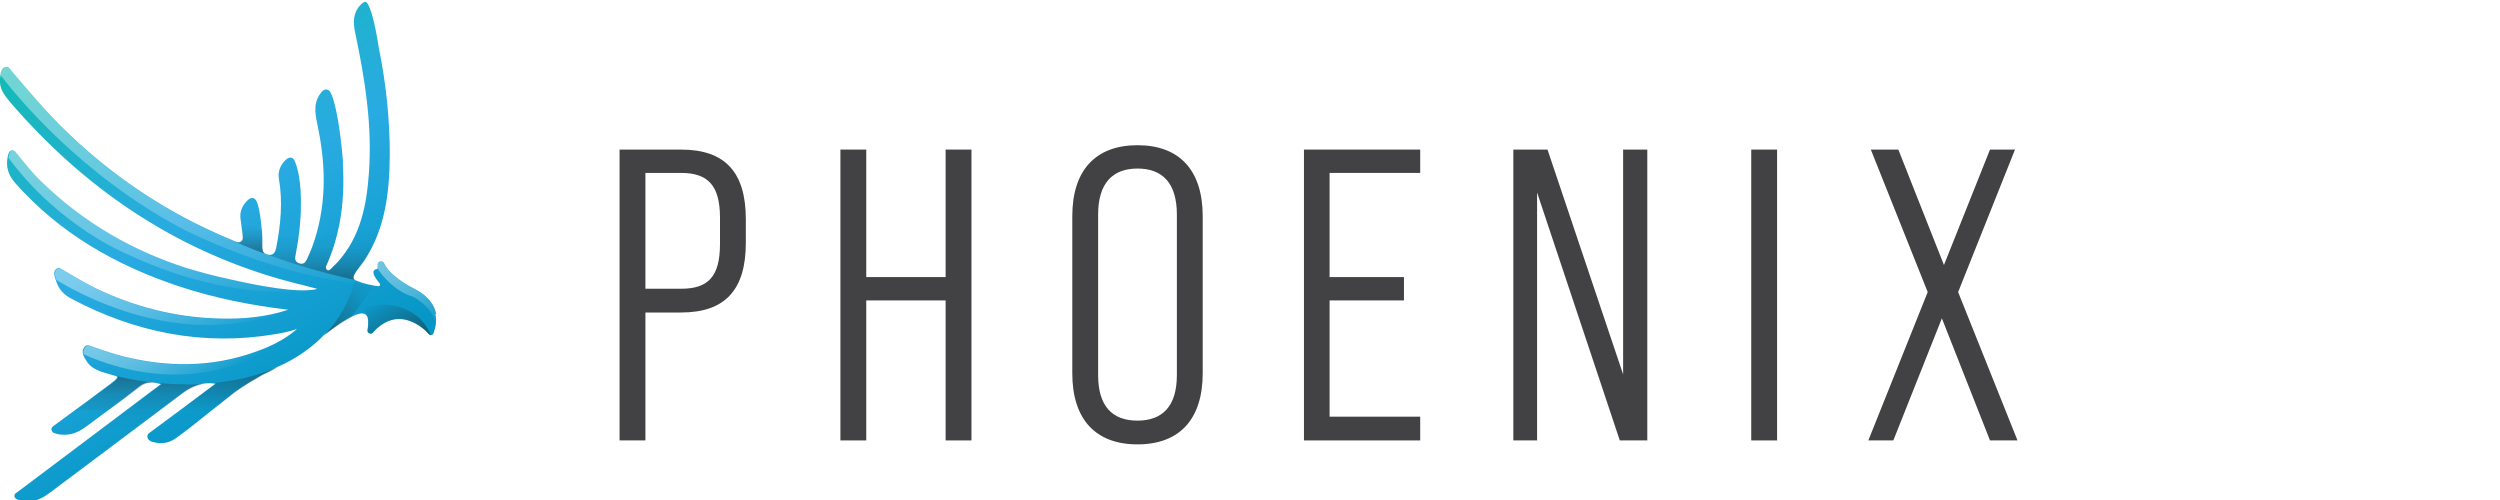
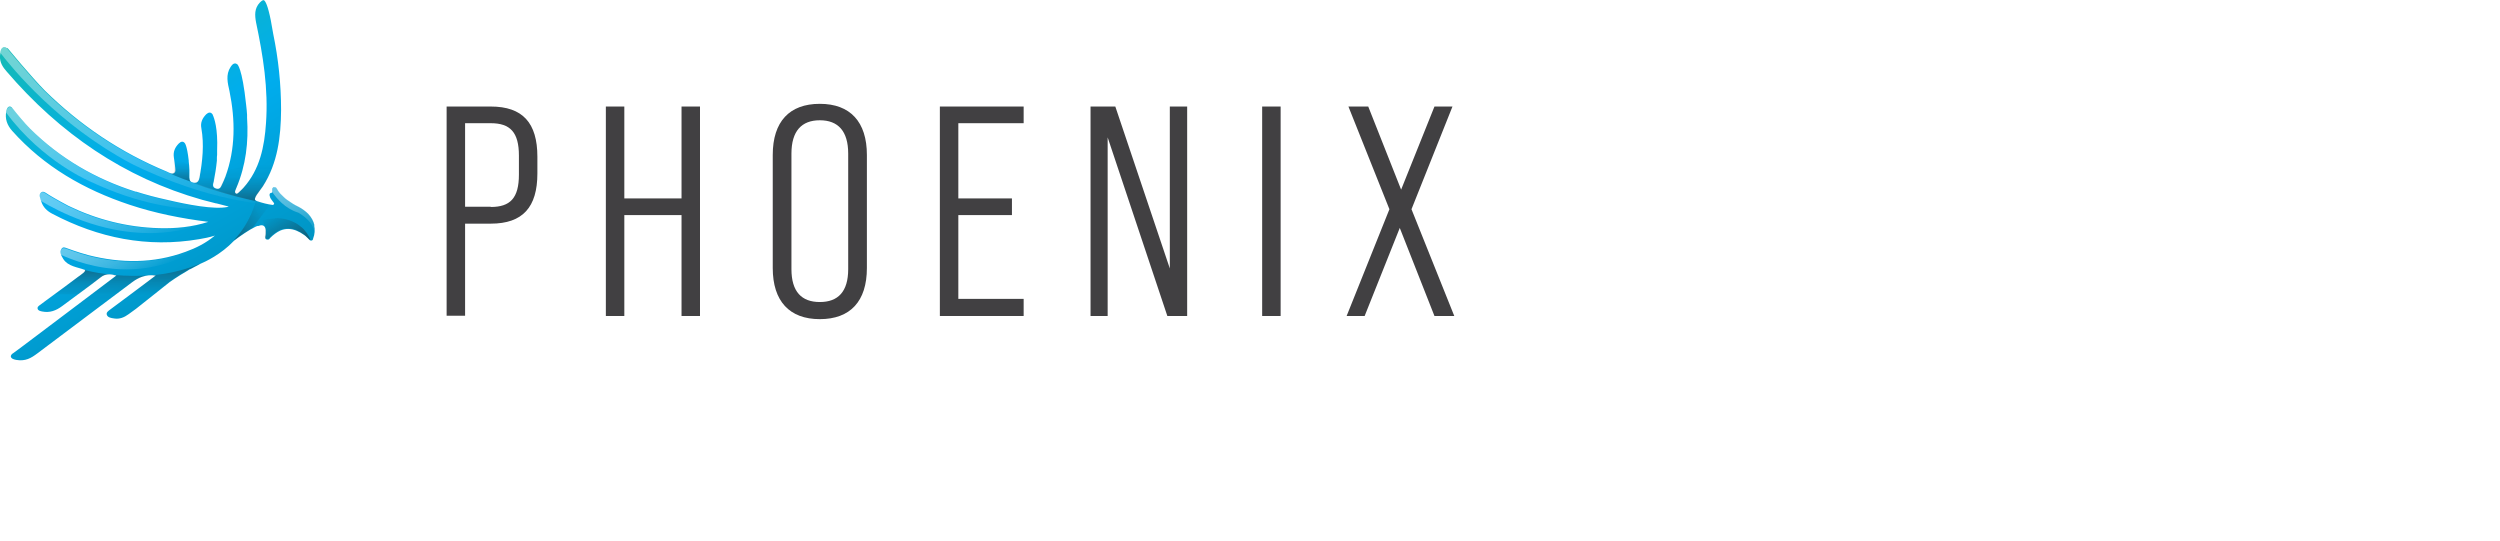
- <svg xmlns="http://www.w3.org/2000/svg" xmlns:xlink="http://www.w3.org/1999/xlink" id="Layer_2" data-name="Layer 2" viewBox="0 0 120 24">
+ <svg xmlns="http://www.w3.org/2000/svg" xmlns:xlink="http://www.w3.org/1999/xlink" id="Layer_2" data-name="Layer 2" viewBox="0.0 0.0 111.0 24.0" width="111.0" height="24.0">
  <defs>
    <style>
      .cls-1 {
        fill: none;
      }

      .cls-2 {
-         fill: #fedbb6;
+         fill: #414042;
      }

      .cls-3 {
-         fill: #424143;
+         fill: url(#linear-gradient);
      }

      .cls-4 {
-         fill: url(#linear-gradient);
+         fill: #e5b4a6;
      }

      .cls-5 {
-         fill: #e5b4a6;
+         fill: url(#linear-gradient-8);
+       }
+ 
+       .cls-5, .cls-6, .cls-7, .cls-8, .cls-9, .cls-10, .cls-11, .cls-12, .cls-13, .cls-14, .cls-15 {
+         isolation: isolate;
+       }
+ 
+       .cls-5, .cls-6, .cls-7, .cls-8, .cls-9, .cls-10, .cls-11, .cls-12, .cls-15 {
+         opacity: .4;
      }

      .cls-6 {
-         fill: url(#linear-gradient-8);
-       }
- 
-       .cls-6, .cls-7, .cls-8, .cls-9, .cls-10, .cls-11, .cls-12, .cls-13, .cls-14, .cls-15, .cls-16 {
-         isolation: isolate;
-       }
- 
-       .cls-6, .cls-7, .cls-8, .cls-9, .cls-10, .cls-11, .cls-12, .cls-13, .cls-16 {
-         opacity: .4;
+         fill: url(#linear-gradient-5);
      }

      .cls-7 {
-         fill: url(#linear-gradient-5);
+         fill: url(#linear-gradient-7);
      }

      .cls-8 {
-         fill: url(#linear-gradient-7);
+         fill: url(#linear-gradient-6);
      }

      .cls-9 {
-         fill: url(#linear-gradient-6);
+         fill: url(#linear-gradient-4);
      }

      .cls-10 {
-         fill: url(#linear-gradient-4);
+         fill: url(#linear-gradient-9);
      }

      .cls-11 {
-         fill: url(#linear-gradient-9);
+         fill: url(#linear-gradient-3);
      }

      .cls-12 {
-         fill: url(#linear-gradient-3);
+         fill: url(#linear-gradient-2);
+       }
+ 
+       .cls-16 {
+         fill: #fedbb5;
      }

      .cls-13 {
-         fill: url(#linear-gradient-2);
+         fill: url(#linear-gradient-12);
+       }
+ 
+       .cls-13, .cls-14 {
+         opacity: .5;
      }

      .cls-14 {
-         fill: url(#linear-gradient-12);
-       }
- 
-       .cls-14, .cls-15 {
-         opacity: .5;
+         fill: url(#linear-gradient-10);
      }

      .cls-15 {
-         fill: url(#linear-gradient-10);
-       }
- 
-       .cls-16 {
        fill: url(#linear-gradient-11);
      }
    </style>
-     <linearGradient id="linear-gradient" x1="3.14" y1="24.61" x2="13.84" y2="6.08" gradientTransform="translate(0 26.16) scale(1 -1)" gradientUnits="userSpaceOnUse">
-       <stop offset="0" stop-color="#14bab5" />
-       <stop offset=".5" stop-color="#29abe2" />
-       <stop offset="1" stop-color="#0395c4" />
+     <linearGradient id="linear-gradient" x1="2.09" y1="-419.72" x2="9.23" y2="-432.07" gradientTransform="translate(0 -418.74) scale(1 -1)" gradientUnits="userSpaceOnUse">
+       <stop offset="0" stop-color="#14bab6" />
+       <stop offset=".5" stop-color="#00adee" />
+       <stop offset="1" stop-color="#0095c4" />
    </linearGradient>
-     <linearGradient id="linear-gradient-2" x1="13.55" y1="9.78" x2="4.52" y2="25.41" gradientTransform="translate(0 26.16) scale(1 -1)" gradientUnits="userSpaceOnUse">
-       <stop offset="0" stop-color="#fff" stop-opacity="0" />
-       <stop offset=".11" stop-color="#fff" stop-opacity=".17" />
-       <stop offset=".3" stop-color="#fff" stop-opacity=".42" />
-       <stop offset=".47" stop-color="#fff" stop-opacity=".63" />
-       <stop offset=".64" stop-color="#fff" stop-opacity=".79" />
-       <stop offset=".78" stop-color="#fff" stop-opacity=".9" />
-       <stop offset=".91" stop-color="#fff" stop-opacity=".97" />
-       <stop offset="1" stop-color="#fff" />
+     <linearGradient id="linear-gradient-2" x1="9.03" y1="-429.61" x2="3.02" y2="-419.18" gradientTransform="translate(0 -418.74) scale(1 -1)" gradientUnits="userSpaceOnUse">
+       <stop offset="0" stop-color="#fdfdfe" stop-opacity="0" />
+       <stop offset=".11" stop-color="#fdfdfe" stop-opacity=".17" />
+       <stop offset=".3" stop-color="#fdfdfe" stop-opacity=".42" />
+       <stop offset=".47" stop-color="#fdfdfe" stop-opacity=".63" />
+       <stop offset=".64" stop-color="#fdfdfe" stop-opacity=".79" />
+       <stop offset=".78" stop-color="#fdfdfe" stop-opacity=".9" />
+       <stop offset=".91" stop-color="#fdfdfe" stop-opacity=".97" />
+       <stop offset="1" stop-color="#fdfdfe" />
    </linearGradient>
-     <linearGradient id="linear-gradient-3" x1="10.89" y1="9.87" x2="4.38" y2="21.14" xlink:href="#linear-gradient-2" />
-     <linearGradient id="linear-gradient-4" x1="9.99" y1="9.05" x2="6.36" y2="15.34" xlink:href="#linear-gradient-2" />
-     <linearGradient id="linear-gradient-5" x1="10.14" y1="7.78" x2="7.88" y2="11.7" xlink:href="#linear-gradient-2" />
-     <linearGradient id="linear-gradient-6" x1="6.33" y1="8.14" x2="6.33" y2="4.01" gradientTransform="translate(0 26.16) scale(1 -1)" gradientUnits="userSpaceOnUse">
+     <linearGradient id="linear-gradient-3" x1="7.26" y1="-429.54" x2="2.92" y2="-422.03" xlink:href="#linear-gradient-2" />
+     <linearGradient id="linear-gradient-4" x1="6.66" y1="-430.09" x2="4.24" y2="-425.9" xlink:href="#linear-gradient-2" />
+     <linearGradient id="linear-gradient-5" x1="6.76" y1="-430.94" x2="5.25" y2="-428.33" xlink:href="#linear-gradient-2" />
+     <linearGradient id="linear-gradient-6" x1="4.22" y1="-430.7" x2="4.22" y2="-433.45" gradientTransform="translate(0 -418.74) scale(1 -1)" gradientUnits="userSpaceOnUse">
      <stop offset="0" stop-color="#231f20" />
      <stop offset=".03" stop-color="#231f20" stop-opacity=".9" />
      <stop offset=".22" stop-color="#231f20" stop-opacity=".4" />
      <stop offset=".42" stop-color="#231f20" stop-opacity=".1" />
      <stop offset=".65" stop-color="#231f20" stop-opacity="0" />
    </linearGradient>
-     <linearGradient id="linear-gradient-7" x1="10.96" y1="8.53" x2="10.96" y2="6.42" gradientTransform="translate(0 26.16) scale(1 -1)" gradientUnits="userSpaceOnUse">
+     <linearGradient id="linear-gradient-7" x1="7.31" y1="-430.44" x2="7.31" y2="-431.84" gradientTransform="translate(0 -418.74) scale(1 -1)" gradientUnits="userSpaceOnUse">
      <stop offset="0" stop-color="#231f20" />
      <stop offset="1" stop-color="#231f20" stop-opacity="0" />
    </linearGradient>
-     <linearGradient id="linear-gradient-8" x1="11.98" y1="13.98" x2="11.98" y2="15.7" gradientTransform="translate(0 26.16) scale(1 -1)" gradientUnits="userSpaceOnUse">
+     <linearGradient id="linear-gradient-8" x1="7.98" y1="-426.81" x2="7.98" y2="-425.66" gradientTransform="translate(0 -418.74) scale(1 -1)" gradientUnits="userSpaceOnUse">
      <stop offset="0" stop-color="#231f20" />
      <stop offset=".03" stop-color="#231f20" stop-opacity=".95" />
      <stop offset=".51" stop-color="#231f20" stop-opacity=".26" />
      <stop offset=".81" stop-color="#231f20" stop-opacity="0" />
    </linearGradient>
-     <linearGradient id="linear-gradient-9" x1="15.73" y1="12.71" x2="15.73" y2="16.87" gradientTransform="translate(0 26.16) scale(1 -1)" gradientUnits="userSpaceOnUse">
+     <linearGradient id="linear-gradient-9" x1="10.49" y1="-427.65" x2="10.49" y2="-424.88" gradientTransform="translate(0 -418.74) scale(1 -1)" gradientUnits="userSpaceOnUse">
      <stop offset="0" stop-color="#231f20" />
      <stop offset=".18" stop-color="#231f20" stop-opacity=".48" />
      <stop offset=".38" stop-color="#231f20" stop-opacity=".12" />
      <stop offset=".58" stop-color="#231f20" stop-opacity="0" />
    </linearGradient>
-     <linearGradient id="linear-gradient-10" x1="19.6" y1="9.43" x2="18.17" y2="11.92" xlink:href="#linear-gradient-7" />
-     <linearGradient id="linear-gradient-11" x1="20.76" y1="10.11" x2="18.61" y2="13.84" xlink:href="#linear-gradient-2" />
-     <linearGradient id="linear-gradient-12" x1="15.18" y1="10.74" x2="18.31" y2="12.55" gradientTransform="translate(0 26.16) scale(1 -1)" gradientUnits="userSpaceOnUse">
+     <linearGradient id="linear-gradient-10" x1="13.07" y1="-429.84" x2="12.11" y2="-428.18" xlink:href="#linear-gradient-7" />
+     <linearGradient id="linear-gradient-11" x1="13.84" y1="-429.38" x2="12.41" y2="-426.9" xlink:href="#linear-gradient-2" />
+     <linearGradient id="linear-gradient-12" x1="10.12" y1="-428.96" x2="12.21" y2="-427.76" gradientTransform="translate(0 -418.74) scale(1 -1)" gradientUnits="userSpaceOnUse">
      <stop offset="0" stop-color="#231f20" />
      <stop offset=".31" stop-color="#231f20" stop-opacity=".5" />
      <stop offset=".67" stop-color="#231f20" stop-opacity=".13" />
      <stop offset="1" stop-color="#231f20" stop-opacity="0" />
    </linearGradient>
  </defs>
-   <g id="Layer_1-2" data-name="Layer 1">
+   <g id="Layer_2-2" data-name="Layer 2">
    <g>
+       <rect class="cls-1" width="84" height="16" />
      <g id="Layer_16" data-name="Layer 16">
        <g>
-           <path class="cls-4" d="M20.94,15.07c-.06-.28-.2-.54-.42-.76-.08-.09-.18-.17-.28-.24-.05-.04-.1-.07-.16-.1-.07-.04-.14-.08-.21-.12-.28-.14-.51-.29-.72-.44-.08-.06-.17-.13-.24-.19-.19-.16-.31-.3-.4-.45-.03-.05-.06-.1-.08-.15-.01-.02-.03-.04-.05-.05-.03-.02-.08-.03-.12-.03-.07.01-.12.07-.13.13,0,.05,0,.11,0,.17,0,.03-.01.07-.05.08,0,0-.02,0-.02,0-.04,0-.08.03-.11.07s-.03.08-.02.13c0,.04.02.06.03.09v.02s.02.03.03.04c.02.04.04.08.07.12.05.07.1.14.17.22.02.02.02.06,0,.09s-.05.04-.08.04c-.37-.05-.7-.13-1-.25-.03-.01-.07-.03-.1-.04-.28-.12.22-.61.45-.96,1-1.53,1.2-3.29,1.21-5.07,0-1.72-.18-3.41-.52-5.09h0c-.22-1.4-.41-1.93-.53-2.13-.03-.05-.05-.08-.08-.1-.03-.02-.05-.01-.05-.01-.06,0-.14.06-.23.15-.37.39-.35.86-.25,1.34.47,2.21.82,4.43.66,6.7-.11,1.57-.4,3.07-1.5,4.3-.07.07-.14.14-.21.21-.08.08-.21.24-.3.17-.13-.09-.01-.27.03-.36.64-1.5.82-3.07.73-4.69,0-.04,0-.07,0-.11h0s0-.06,0-.09c-.02-.21-.04-.43-.06-.64-.28-2.56-.61-2.73-.61-2.73h0s-.05-.03-.09-.04c-.17-.04-.27.12-.35.23-.35.52-.19,1.07-.08,1.62.39,1.92.4,3.82-.28,5.69-.06.17-.14.34-.21.5-.08.17-.14.39-.42.3-.26-.09-.19-.29-.16-.47.09-.47.16-.93.2-1.4h0s0-.09.01-.13c0-.08.01-.16.02-.24,0-.07,0-.13.01-.2,0-.03,0-.07,0-.1.05-1.48-.2-2.16-.29-2.36-.01-.02-.02-.05-.03-.07h0c-.1-.15-.26-.13-.4,0-.26.25-.4.56-.33.93.19,1.1.08,2.2-.13,3.28-.03.15-.09.41-.4.34-.21-.05-.26-.14-.27-.32,0-.14,0-.28,0-.42h0s0-.05,0-.07h0s0-.02,0-.03c0-.19-.02-.38-.05-.57,0-.02,0-.04,0-.05-.12-1.07-.27-1.17-.27-1.17-.1-.13-.25-.11-.39.03-.26.25-.39.55-.33.93.04.28.03.19.06.44.02.12.05.35.05.42,0,.06-.02.12-.06.16-.13.14-.34,0-.51-.07-3.12-1.29-5.79-3.1-8.12-5.4C2.02,5.18.46,3.29.46,3.29H.46c-.06-.07-.13-.11-.24-.06C.02,3.32.02,3.58,0,3.8c-.04.44.2.76.45,1.06,3.52,4.11,7.82,7.06,13,8.54l.93.25s.02,0,.03,0c0,0,0,0,0,0l.8.21h.02s-.06.02-.09.03c-.88.17-2.63-.15-4.04-.47-.7-.15-1.38-.32-2.05-.53-.03,0-.05-.01-.05-.01h0c-2.6-.83-4.97-2.17-7.06-4.21-.2-.19-.38-.4-.56-.61-.16-.2-.5-.61-.62-.75-.01-.02-.03-.03-.04-.05h0s-.08-.06-.14-.05c-.14.03-.19.18-.21.31-.11.51.05.93.4,1.31,2.13,2.39,4.81,3.91,7.81,4.91,1.71.57,3.46.91,5.25,1.13-1.07.35-2.16.45-3.27.42-2.14-.05-4.15-.57-6.04-1.49-.7-.36-1.34-.76-1.52-.86-.1-.07-.2-.11-.3-.03-.19.15-.06.4,0,.6.12.38.38.65.73.83,3.08,1.63,6.33,2.28,9.78,1.7.35-.06.68-.12,1.05-.25-.58.5-1.25.83-1.95,1.08-2.17.79-4.32.76-6.46.22-.69-.18-1.49-.48-1.49-.48h0c-.12-.05-.23-.07-.32.06-.16.22-.02.46.12.67.32.5.94.55,1.43.72.17.05-.29.36-.43.47-.71.54-1.4,1.04-2.11,1.56l-.46.34h0c-.08.05-.15.12-.11.23.04.13.18.15.31.18.51.1.94-.06,1.34-.36.85-.64,1.73-1.26,2.56-1.93.32-.25.61-.23,1.04-.12-1.09.82-2.11,1.59-3.13,2.36-1.03.78-2.07,1.56-3.1,2.33l-.68.51s-.02.01-.03.02h-.01c-.06.05-.1.11-.09.17.03.15.21.19.36.22.61.1.99-.12,1.41-.44,2.09-1.57,4.19-3.13,6.27-4.71.47-.36.95-.56,1.62-.48-.57.43-1.12.84-1.67,1.25l-1.47,1.09s-.02.02-.03.02h0c-.08.06-.13.13-.1.24.06.19.29.22.49.25.37.05.68-.07.96-.29.17-.12.33-.24.5-.37h0l2.25-1.79s.53-.38,1.15-.73c.05-.03.11-.07.17-.1.02-.01.08-.04.17-.08.07-.03.13-.07.2-.1.1-.05.21-.11.33-.18.36-.15,1.4-.64,2.26-1.55.41-.31.98-.73,1.43-.92h0s.07-.03.1-.04h0s0,0,0,0c.02,0,.04-.02.06-.02l.06-.02c.16-.05.43-.06.46.29,0,.09,0,.18,0,.27,0,.07-.02.15-.03.21-.01.06.01.12.06.15,0,0,.02.01.02.01.06.03.14.02.18-.03.02-.02.03-.04.05-.06.22-.23.44-.39.68-.49.35-.14.7-.14,1.07,0,.18.07.35.16.51.28.07.05.14.11.21.17.04.04.08.08.12.12h0s.03.04.03.04c0,0,.01.01.02.02.03.03.08.04.12.03.05-.01.09-.05.11-.1v-.03c.12-.31.14-.6.08-.89h0Z" />
-           <path class="cls-2" d="M14.29,11.7c-.03.16-.05.31-.08.47.03-.16.06-.31.08-.47h0Z" />
-           <path class="cls-2" d="M17.06,13.43s.02,0,.03.01c-.01,0-.02,0-.03-.01" />
-           <path class="cls-2" d="M15.8,12.45s0,0,0,0c0,0,0,0,0,0" />
-           <path class="cls-2" d="M17.52,12.45s0,0,0,0c0,0,0,0,0,0" />
-           <path class="cls-2" d="M14.78,12.34s-.04.08-.06.12c.02-.04.04-.08.06-.12" />
-           <path class="cls-2" d="M12.64,12.11s0,0,0,0c0,0,0,0,0,0" />
-           <path class="cls-2" d="M13.29,11.8s-.01.06-.02.09c0-.03.01-.06.02-.09" />
-           <path class="cls-2" d="M11.57,11.59s-.04.04-.07.05c.02,0,.05-.02.07-.05" />
-           <path class="cls-5" d="M12.65,12.12s.04.04.07.06h0s-.05-.04-.07-.06M12.65,12.12h0s0,0,0,0M12.65,12.12h0s0,0,0,0M12.59,11.92h0s0,0,0,0M11.24,11.59s0,0,0,0c.07.03.13.05.19.05.03,0,.05,0,.07-.01-.02,0-.05.01-.07.01-.06,0-.13-.02-.19-.05M12.59,11.39h0s0,0,0,0" />
-           <path class="cls-5" d="M17.09,13.45s.01,0,.02,0h0s-.01,0-.02,0M15.66,12.84s.02.08.06.11c.02.01.03.02.05.02.03,0,.05-.01.08-.03-.03.02-.05.03-.08.03-.02,0-.03,0-.05-.02-.04-.03-.06-.07-.06-.11M15.75,12.58s0,.01,0,.02c0,0,0-.01,0-.02M15.79,12.47s-.03.07-.04.1c.02-.03.03-.07.04-.1M15.8,12.46s0,0,0,.02c0,0,0,0,0-.02M17.51,12.46s0,0,0,0c0,0,0,0,0,0M17.52,12.45s0,0,0,0c0,0,0,0,0,0M15.81,12.45s0,0,0,0c0,0,0,0,0,0M14.17,12.4c0,.1.04.19.19.24.05.02.09.02.12.02.13,0,.19-.09.24-.19-.05.1-.11.19-.24.19-.03,0-.08,0-.12-.02-.15-.05-.19-.14-.19-.24M13.17,12.15c-.05.06-.11.1-.21.1-.01,0-.02,0-.03,0,.01,0,.02,0,.03,0,.1,0,.17-.04.21-.1M15.14,11.4h0c-.05.15-.09.3-.15.45-.06.17-.14.34-.21.5h0c.08-.16.15-.33.21-.5.05-.15.1-.3.15-.45M13.37,11.32c-.02.16-.05.33-.08.49.03-.16.06-.33.08-.49h0M17.35,10.54h0c-.22.73-.57,1.42-1.12,2.04-.07.07-.14.14-.21.21h0c.07-.07.14-.14.21-.21.55-.62.9-1.31,1.12-2.04" />
-           <path class="cls-13" d="M.31,3.21s-.06,0-.09.02c-.14.06-.18.21-.2.37.78,1.02,3.84,4.77,8.67,7.35,0,0,4.72,2.49,9.48,2.76-.37-.05-.7-.13-1-.25-.02,0-.04-.01-.05-.02h0c-1.73-.37-3.2-.84-4.24-1.21.02,0,.04,0,.06,0-.02,0-.04,0-.06,0-.06-.01-.11-.03-.15-.05-.82-.3-1.35-.53-1.47-.59-.06-.03-.12-.06-.17-.08-3.12-1.29-5.79-3.1-8.12-5.4C2.02,5.18.46,3.29.46,3.29H.46s-.09-.08-.15-.08" />
-           <path class="cls-12" d="M.66,7.2s-.02,0-.03,0c-.14.03-.19.18-.21.31,0,.02,0,.05-.01.07,2.41,3.27,5.65,4.6,5.65,4.6,3.23,1.52,5.88,1.83,7.5,1.83.67,0,1.16-.05,1.44-.09-.13.01-.27.02-.42.02-.95,0-2.3-.26-3.43-.52-.7-.15-1.38-.32-2.05-.53-.03,0-.05-.01-.05-.01h0c-2.6-.83-4.97-2.17-7.06-4.21-.2-.19-.38-.4-.56-.61-.16-.2-.5-.61-.62-.75-.01-.02-.03-.03-.04-.05h0s-.06-.05-.1-.05" />
-           <path class="cls-10" d="M2.85,12.88s-.08.01-.12.04c-.16.13-.09.34-.02.52,1.21.73,3.98,2.16,7.27,2.16,1.24,0,2.55-.2,3.88-.72-.96.31-1.95.43-2.94.43-.11,0-.22,0-.33,0-2.14-.05-4.15-.57-6.04-1.49-.7-.36-1.34-.76-1.52-.86-.06-.04-.12-.07-.18-.07" />
-           <path class="cls-7" d="M14.08,15.98c-.53.4-1.12.68-1.74.91-1.16.42-2.32.61-3.47.61-1,0-1.99-.14-2.99-.39-.69-.18-1.49-.48-1.49-.48h0c-.05-.02-.1-.04-.15-.04-.06,0-.12.03-.17.1-.07.1-.08.21-.06.31.76.35,2.4.98,4.39.98,1.73,0,3.73-.47,5.67-2.01" />
-           <path class="cls-9" d="M8.94,18.45c-1.87,0-3.29-.38-3.47-.43.05.02.1.03.16.05.17.05-.29.36-.43.47-.52.4-1.04.78-1.56,1.16h1.59c.5-.37,1-.74,1.49-1.13.18-.14.35-.2.55-.2.15,0,.31.03.49.08-1.09.82-2.11,1.59-3.13,2.36-.6.45-1.19.9-1.79,1.34h1.6c1.44-1.08,2.88-2.15,4.31-3.24.33-.25.67-.42,1.07-.48-.3.02-.59.03-.88.03h0Z" />
-           <path class="cls-8" d="M8.6,19.74h1.55l1.14-.91s.53-.38,1.15-.73c.05-.03.11-.07.17-.1.02-.01.08-.04.17-.08.07-.03.13-.07.2-.1.1-.05.22-.11.35-.19-1.1.46-2.23.69-3.28.77h.04c.09,0,.18,0,.27.02-.57.43-1.12.84-1.67,1.25l-.09.07h0Z" />
-           <path class="cls-6" d="M12.59,11.92c0-.14,0-.28,0-.42h0s0-.05,0-.07h0v-.03c0-.12-.02-.23-.03-.35-.37-.16-.72-.35-1.04-.59,0,.03,0,.07,0,.1.04.28.03.19.06.44.02.12.05.35.05.42,0,.06-.02.12-.06.16-.04.04-.09.06-.14.06-.06,0-.13-.02-.19-.05.12.05.65.29,1.48.59-.09-.05-.12-.14-.12-.27h0Z" />
-           <path class="cls-11" d="M18.6,9.29c-.35.48-.77.9-1.26,1.24-.22.73-.57,1.42-1.12,2.04-.07.07-.14.14-.21.21-.07.07-.17.19-.25.19-.02,0-.03,0-.05-.02-.13-.09-.01-.27.03-.36.21-.48.37-.98.48-1.47-.35.13-.71.22-1.08.27-.05.15-.09.3-.15.45-.06.17-.14.34-.21.5-.07.14-.12.32-.3.32-.03,0-.08,0-.12-.02-.26-.09-.19-.29-.16-.47.05-.24.09-.49.12-.73-.33-.01-.65-.05-.96-.12-.03.19-.06.39-.1.58-.02.13-.08.35-.31.35-.03,0-.06,0-.09-.01,1.04.37,2.51.84,4.24,1.21h0s-.03-.01-.05-.02c-.28-.12.22-.61.45-.96.64-.99.95-2.06,1.1-3.18h0Z" />
-           <path class="cls-15" d="M18.35,14.64c-.22,0-.43.02-.65.06-.04,0-.08.01-.12.01-.06,0-.12,0-.17-.03,0,.01.02.02.03.03.09.13.14.27.16.42.02.03.04.06.06.1h0v.02h0v.02h0v.02h0v.02h0v.02h0v.02h0s0,.07,0,.1c0,.05,0,.11,0,.17,0,.07-.02.15-.03.21,0,0,0,.02,0,.03,0,.05.02.09.06.12h.02s.05.03.07.03c.04,0,.08-.02.11-.05.02-.02.03-.04.05-.06.22-.23.44-.39.68-.49.17-.07.35-.11.53-.11s.36.04.55.11c.18.07.35.16.51.28.07.05.14.11.21.17.04.04.08.08.12.12h0s.03.04.03.04l.02.02s.06.03.09.03c-.15-.32-.33-.61-.6-.84-.5-.43-1.13-.62-1.77-.62" />
-           <path class="cls-16" d="M18.29,12.53h-.03c-.07.02-.12.07-.13.14,0,.05,0,.11,0,.17,0,.02,0,.04-.01.05.27.4.85,1.1,1.72,1.36,0,0,1.36.71,1.01,1.74h0v-.03c.12-.31.14-.6.08-.89-.06-.28-.2-.54-.42-.76-.08-.09-.18-.17-.28-.24-.05-.04-.1-.07-.16-.1-.07-.04-.14-.08-.21-.12-.28-.14-.51-.29-.72-.44-.08-.06-.17-.13-.24-.19-.19-.16-.31-.3-.4-.45-.03-.05-.06-.1-.08-.15-.01-.02-.03-.04-.05-.05-.03-.02-.06-.03-.09-.03" />
-           <path class="cls-14" d="M16.56,15.4l.28-.16,1.16-1.55s-.63-.12-.94-.26c0,0-.32,1.45-1.49,2.66l.43-.32c.17-.12.33-.23.56-.37h0Z" />
+           <path class="cls-3" d="M13.96,10c-.04-.19-.14-.36-.28-.51-.06-.06-.12-.11-.19-.16-.03-.02-.07-.05-.1-.07-.04-.03-.09-.05-.14-.08-.19-.09-.34-.19-.48-.29-.06-.04-.11-.08-.16-.13-.12-.11-.21-.2-.27-.3-.02-.03-.04-.07-.06-.1,0-.01-.02-.03-.03-.03-.02-.02-.05-.02-.08-.02-.04,0-.08.04-.08.09,0,.03,0,.07,0,.11,0,.02,0,.04-.03.05,0,0-.01,0-.01,0-.03,0-.06.02-.07.04s-.02.06-.01.08c0,.02.01.04.02.06h0s0,.03.01.04c.01.03.03.05.05.08.03.05.07.09.11.15.01.02.02.04,0,.06s-.03.03-.05.03c-.24-.03-.46-.09-.67-.16-.02,0-.05-.02-.07-.03-.18-.08.15-.41.3-.64.66-1.02.8-2.19.81-3.38,0-1.15-.12-2.28-.35-3.39h0c-.15-.94-.27-1.29-.35-1.42-.02-.03-.04-.06-.06-.07-.02-.01-.03,0-.03,0-.04,0-.09.04-.15.1-.25.26-.23.57-.17.89.31,1.47.55,2.95.44,4.47-.07,1.04-.27,2.05-1,2.87-.04.05-.09.09-.14.14-.05.05-.14.16-.2.11-.08-.06,0-.18.02-.24.43-1,.55-2.05.48-3.12,0-.02,0-.05,0-.07h0s0-.04,0-.06c-.01-.14-.02-.28-.04-.43-.18-1.71-.4-1.82-.4-1.82h0s-.03-.02-.06-.03c-.12-.02-.18.08-.23.15-.23.35-.13.72-.05,1.08.26,1.28.27,2.55-.18,3.79-.04.11-.09.22-.14.33-.06.12-.09.26-.28.2-.18-.06-.13-.19-.1-.31.06-.31.11-.62.14-.93h0s0-.06,0-.09c0-.05,0-.11.01-.16,0-.05,0-.09,0-.13,0-.02,0-.04,0-.07.04-.99-.13-1.44-.19-1.57,0-.02-.01-.03-.02-.04h0c-.07-.1-.17-.09-.27,0-.17.17-.27.37-.22.62.13.74.05,1.46-.08,2.19-.02.1-.06.27-.27.23-.14-.03-.17-.09-.18-.21,0-.09,0-.19,0-.28h0s0-.03,0-.05h0s0-.01,0-.02c0-.13-.02-.25-.03-.38,0-.01,0-.02,0-.04-.08-.71-.18-.78-.18-.78-.07-.09-.17-.07-.26.02-.17.17-.26.37-.22.62.03.19.02.13.04.29.01.08.03.23.03.28,0,.04-.01.08-.04.11-.09.09-.23,0-.34-.05-2.08-.86-3.86-2.07-5.42-3.6-.61-.62-1.65-1.88-1.65-1.88H.31s-.09-.07-.16-.04C.01,2.16.02,2.34,0,2.48c-.02.29.13.51.3.7,2.35,2.74,5.21,4.71,8.67,5.69l.62.16s.01,0,.02,0c0,0,0,0,0,0l.54.14h.01s-.04.01-.06.02c-.59.12-1.76-.1-2.69-.32-.46-.1-.92-.22-1.36-.36-.02,0-.03,0-.03,0h0c-1.73-.55-3.32-1.44-4.7-2.81-.13-.13-.25-.27-.37-.41-.11-.13-.34-.4-.41-.5,0-.01-.02-.02-.03-.03h0s-.05-.04-.09-.03c-.1.02-.12.12-.14.21-.07.34.04.62.26.87,1.42,1.59,3.2,2.61,5.21,3.28,1.14.38,2.31.61,3.5.76-.71.23-1.44.3-2.18.28-1.43-.04-2.77-.38-4.03-.99-.46-.24-.9-.5-1.01-.58-.07-.04-.13-.07-.2-.02-.13.1-.04.27,0,.4.08.26.26.43.49.55,2.05,1.08,4.22,1.52,6.52,1.13.23-.04.45-.08.7-.16-.39.33-.83.55-1.3.72-1.44.53-2.88.51-4.31.15-.46-.12-.99-.32-.99-.32h0c-.08-.03-.15-.05-.21.04-.1.15-.01.3.08.45.21.33.63.36.95.48.11.04-.19.24-.29.31-.47.36-.94.69-1.41,1.04l-.31.23h0c-.05.04-.1.08-.08.15.03.09.12.1.2.12.34.07.62-.04.89-.24.57-.43,1.15-.84,1.71-1.28.21-.17.41-.15.7-.08-.73.55-1.4,1.06-2.08,1.57-.69.52-1.38,1.04-2.07,1.56l-.46.34s-.01,0-.02.01h0s-.07.07-.06.12c.02.1.14.13.24.15.41.07.66-.08.94-.29,1.39-1.05,2.79-2.09,4.18-3.14.31-.24.63-.37,1.08-.32-.38.29-.75.56-1.11.83l-.98.73s-.01.01-.02.02h0c-.05.04-.09.09-.07.16.04.13.19.15.33.17.24.04.45-.05.64-.19.11-.08.22-.16.33-.24h0l1.5-1.19s.35-.25.77-.49c.04-.02.07-.05.11-.07.02,0,.05-.02.11-.05.04-.02.09-.05.13-.07.06-.03.14-.07.22-.12.24-.1.93-.42,1.51-1.03.27-.21.66-.48.95-.62h0s.05-.02.07-.03h0s0,0,0,0c.01,0,.03-.01.04-.01h.04c.11-.05.28-.06.31.18,0,.06,0,.12,0,.18,0,.05-.01.1-.02.14,0,.04,0,.08.04.1,0,0,.01,0,.02,0,.04.02.09.01.12-.02.01-.01.02-.03.03-.04.15-.15.3-.26.45-.33.23-.1.47-.1.72,0,.12.05.23.11.34.19.05.03.09.07.14.12.03.03.06.05.08.08h0s.02.02.02.02c0,0,0,0,.01.01.02.02.05.02.08.02.03,0,.06-.03.07-.06v-.02c.08-.21.09-.4.05-.59h0Z" />
+           <path class="cls-16" d="M9.53,7.75c-.02.1-.03.21-.05.31.02-.1.04-.21.05-.31h0Z" />
+           <path class="cls-16" d="M11.37,8.9s.01,0,.02,0c0,0-.02,0-.02,0" />
+           <path class="cls-16" d="M10.53,8.25s0,0,0,0c0,0,0,0,0,0" />
+           <path class="cls-16" d="M11.68,8.25s0,0,0,0c0,0,0,0,0,0" />
+           <path class="cls-16" d="M9.86,8.17s-.02.06-.04.08c.01-.03.02-.06.04-.08" />
+           <path class="cls-16" d="M8.43,8.02s0,0,0,0c0,0,0,0,0,0" />
+           <path class="cls-16" d="M8.86,7.82s0,.04-.01.06c0-.02,0-.04.01-.06" />
+           <path class="cls-16" d="M7.71,7.67s-.03.02-.05.03c.02,0,.03-.02.05-.03" />
+           <path class="cls-4" d="M8.43,8.03s.03.03.05.04h0s-.03-.02-.05-.04M8.43,8.03h0s0,0,0,0M8.43,8.03h0s0,0,0,0M8.4,7.89h0s0,0,0,0M7.49,7.68s0,0,0,0c.04.02.09.03.13.03.02,0,.03,0,.05,0-.02,0-.03,0-.05,0-.04,0-.09-.02-.13-.03M8.39,7.54h0s0,0,0,0" />
+           <path class="cls-4" d="M11.39,8.91s0,0,.01,0h0s0,0-.01,0M10.44,8.51s.01.06.04.08c.01,0,.02.01.03.01.02,0,.03,0,.05-.02-.02.01-.04.02-.05.02-.01,0-.02,0-.03-.01-.03-.02-.04-.05-.04-.08M10.5,8.33s0,0,0,.01c0,0,0,0,0-.01M10.53,8.26s-.02.05-.03.07c.01-.02.02-.05.03-.07M10.53,8.25s0,0,0,.01c0,0,0,0,0-.01M11.68,8.25s0,0,0,0c0,0,0,0,0,0M11.68,8.25s0,0,0,0c0,0,0,0,0,0M10.54,8.25s0,0,0,0c0,0,0,0,0,0M9.45,8.22c0,.07.03.13.13.16.03.01.06.01.08.01.09,0,.13-.06.16-.13-.03.07-.07.13-.16.13-.02,0-.05,0-.08-.01-.1-.03-.13-.09-.13-.16M8.78,8.05s-.08.07-.14.07c0,0-.01,0-.02,0,0,0,.01,0,.02,0,.07,0,.11-.03.14-.07M10.1,7.55h0c-.03.1-.06.2-.1.3-.04.11-.09.22-.14.33h0c.05-.11.1-.22.14-.33.04-.1.07-.2.1-.3M8.91,7.49c-.02.11-.03.22-.06.33.02-.11.04-.22.06-.33h0M11.57,6.97h0c-.15.49-.38.95-.75,1.36-.04.05-.09.09-.14.14h0s.09-.09.14-.14c.37-.41.6-.87.75-1.36" />
+           <path class="cls-12" d="M.21,2.09s-.04,0-.06.01c-.1.04-.12.14-.13.25.52.68,2.56,3.18,5.78,4.9,0,0,3.15,1.66,6.32,1.84-.24-.03-.46-.09-.67-.16-.01,0-.02,0-.04-.01h0c-1.15-.25-2.13-.56-2.83-.81.01,0,.03,0,.04,0-.01,0-.03,0-.04,0-.04,0-.07-.02-.1-.04-.55-.2-.9-.35-.98-.39-.04-.02-.08-.04-.12-.05-2.08-.86-3.86-2.07-5.42-3.6-.61-.62-1.65-1.88-1.65-1.88H.31s-.06-.05-.1-.05" />
+           <path class="cls-11" d="M.44,4.75s-.01,0-.02,0c-.1.02-.12.12-.14.21,0,.01,0,.03,0,.05,1.61,2.18,3.77,3.07,3.77,3.07,2.15,1.01,3.92,1.22,5,1.22.45,0,.77-.03.96-.06-.09,0-.18.01-.28.01-.63,0-1.53-.17-2.29-.35-.46-.1-.92-.22-1.36-.36-.02,0-.03,0-.03,0h0c-1.73-.55-3.32-1.44-4.7-2.81-.13-.13-.25-.27-.37-.41-.11-.13-.34-.4-.41-.5,0-.01-.02-.02-.03-.03h0s-.04-.03-.07-.03" />
+           <path class="cls-9" d="M1.9,8.53s-.05,0-.08.03c-.11.08-.06.22-.02.35.81.49,2.66,1.44,4.84,1.44.83,0,1.7-.14,2.59-.48-.64.21-1.3.28-1.96.28-.07,0-.15,0-.22,0-1.43-.04-2.77-.38-4.03-.99-.46-.24-.9-.5-1.01-.58-.04-.03-.08-.05-.12-.05" />
+           <path class="cls-6" d="M9.39,10.6c-.35.27-.75.46-1.16.61-.77.28-1.55.41-2.32.41-.67,0-1.33-.09-1.99-.26-.46-.12-.99-.32-.99-.32h0s-.07-.02-.1-.02c-.04,0-.08.02-.11.07-.05.07-.05.14-.04.21.51.24,1.6.66,2.93.66,1.15,0,2.49-.32,3.78-1.34" />
+           <path class="cls-8" d="M5.96,12.25c-1.25,0-2.19-.25-2.31-.29.03.01.07.02.1.03.11.04-.19.24-.29.31-.35.27-.69.52-1.04.77h1.06c.33-.25.67-.5.99-.75.12-.1.24-.13.37-.13.1,0,.21.02.33.05-.73.55-1.4,1.06-2.08,1.57-.4.3-.79.6-1.19.9h1.07c.96-.72,1.92-1.44,2.87-2.16.22-.17.44-.28.71-.32-.2.01-.4.02-.58.02h0Z" />
+           <path class="cls-7" d="M5.73,13.11h1.03l.76-.6s.35-.25.77-.49c.04-.02.07-.05.11-.07.02,0,.05-.02.11-.05.04-.02.09-.05.13-.07.07-.03.15-.08.23-.12-.73.31-1.49.46-2.18.52h.03c.06,0,.12,0,.18.01-.38.29-.75.56-1.11.83l-.06.05h0Z" />
+           <path class="cls-5" d="M8.39,7.89c0-.09,0-.19,0-.28h0s0-.03,0-.05h0v-.02c0-.08-.01-.16-.02-.23-.25-.1-.48-.24-.69-.39,0,.02,0,.04,0,.07.03.19.02.13.04.29.01.08.03.23.03.28,0,.04-.01.08-.04.11-.03.03-.06.04-.09.04-.04,0-.09-.02-.13-.03.08.04.43.19.99.39-.06-.04-.08-.09-.08-.18h0Z" />
+           <path class="cls-10" d="M12.4,6.14c-.23.32-.51.6-.84.83-.15.49-.38.95-.75,1.36-.04.05-.09.09-.14.14-.05.04-.11.13-.17.13-.01,0-.02,0-.03-.01-.08-.06,0-.18.02-.24.14-.32.24-.65.32-.98-.23.09-.47.15-.72.18-.03.1-.06.2-.1.3-.04.11-.09.22-.14.33-.05.1-.08.21-.2.21-.02,0-.05,0-.08-.01-.18-.06-.13-.19-.1-.31.03-.16.06-.32.08-.49-.22,0-.43-.03-.64-.08-.02.13-.04.26-.07.39-.02.09-.05.24-.21.24-.02,0-.04,0-.06,0,.69.25,1.67.56,2.83.81h0s-.02,0-.03-.01c-.18-.08.15-.41.3-.64.43-.66.64-1.37.73-2.12h0Z" />
+           <path class="cls-14" d="M12.23,9.7c-.14,0-.29.01-.43.04-.03,0-.05,0-.08,0-.04,0-.08,0-.11-.02,0,0,.01.01.02.02.06.09.09.18.11.28.02.02.03.04.04.07h0v.02h0v.02h0v.02h0v.02h0s0,.05,0,.07c0,.04,0,.07,0,.11,0,.05-.01.1-.02.14,0,0,0,.01,0,.02,0,.03.02.06.04.08h.02s.03.02.05.02c.03,0,.06-.01.08-.03.01-.01.02-.03.03-.04.15-.15.3-.26.45-.33.12-.05.23-.07.35-.07s.24.02.36.07c.12.05.23.11.34.19.05.03.09.07.14.12.03.03.06.05.08.08h0s.02.02.02.02h.01s.04.03.06.03c-.1-.21-.22-.41-.4-.56-.33-.29-.75-.41-1.18-.41" />
+           <path class="cls-15" d="M12.19,8.3h-.02s-.08.05-.08.09c0,.03,0,.07,0,.11,0,.01,0,.02,0,.03.18.26.56.73,1.15.91,0,0,.91.47.68,1.16h0v-.02c.08-.21.09-.4.05-.59-.04-.19-.14-.36-.28-.51-.06-.06-.12-.11-.19-.16-.03-.02-.07-.05-.1-.07-.04-.03-.09-.05-.14-.08-.19-.09-.34-.19-.48-.29-.06-.04-.11-.08-.16-.13-.12-.11-.21-.2-.27-.3-.02-.03-.04-.07-.06-.1,0-.01-.02-.03-.03-.03-.02-.01-.04-.02-.06-.02" />
+           <path class="cls-13" d="M11.04,10.22l.18-.11.77-1.03s-.42-.08-.63-.17c0,0-.21.96-.99,1.77l.29-.21c.12-.08.22-.15.38-.25h0Z" />
        </g>
        <g>
-           <path class="cls-3" d="M29.74,7.18h2.95c2.13,0,3.11,1.1,3.11,3.35v1.12c0,2.25-.98,3.35-3.11,3.35h-1.71v6.14h-1.24V7.18h0ZM32.69,13.86c1.3,0,1.87-.58,1.87-2.15v-1.26c0-1.55-.58-2.15-1.87-2.15h-1.71v5.56h1.71Z" />
-           <path class="cls-3" d="M40.34,7.18h1.24v6.12h3.81v-6.12h1.24v13.96h-1.24v-6.72h-3.81v6.72h-1.24V7.18Z" />
-           <path class="cls-3" d="M51.47,17.92v-7.54c0-2.21,1.12-3.41,3.13-3.41s3.13,1.2,3.13,3.41v7.54c0,2.21-1.12,3.41-3.13,3.41s-3.13-1.2-3.13-3.41ZM56.49,18v-7.7c0-1.5-.68-2.21-1.89-2.21s-1.89.72-1.89,2.21v7.7c0,1.5.68,2.19,1.89,2.19s1.89-.7,1.89-2.19Z" />
-           <path class="cls-3" d="M62.59,7.18h5.58v1.12h-4.35v5h3.57v1.12h-3.57v5.58h4.35v1.14h-5.58V7.18Z" />
-           <path class="cls-3" d="M72.64,7.18h1.64l3.63,10.79V7.18h1.16v13.96h-1.32l-3.97-11.9v11.9h-1.14V7.18h0Z" />
-           <path class="cls-3" d="M84.06,7.18h1.24v13.96h-1.24V7.18Z" />
-           <path class="cls-3" d="M92.53,14.02l-2.73-6.84h1.32l2.19,5.54,2.21-5.54h1.2l-2.73,6.84,2.85,7.12h-1.32l-2.31-5.86-2.33,5.86h-1.2l2.85-7.12h0Z" />
+           <path class="cls-2" d="M19.82,4.73h1.97c1.42,0,2.07.73,2.07,2.23v.74c0,1.5-.65,2.23-2.07,2.23h-1.14v4.09h-.82V4.73h0ZM21.79,9.19c.86,0,1.25-.39,1.25-1.44v-.84c0-1.04-.39-1.44-1.25-1.44h-1.14v3.71h1.14Z" />
+           <path class="cls-2" d="M26.9,4.73h.82v4.08h2.54v-4.08h.82v9.3h-.82v-4.48h-2.54v4.48h-.82V4.73Z" />
+           <path class="cls-2" d="M34.31,11.9v-5.02c0-1.48.74-2.27,2.09-2.27s2.09.8,2.09,2.27v5.02c0,1.48-.74,2.27-2.09,2.27s-2.09-.8-2.09-2.27ZM37.66,11.95v-5.13c0-1-.45-1.48-1.26-1.48s-1.26.48-1.26,1.48v5.13c0,1,.45,1.46,1.26,1.46s1.26-.46,1.26-1.46Z" />
+           <path class="cls-2" d="M41.73,4.73h3.72v.74h-2.9v3.34h2.38v.74h-2.38v3.72h2.9v.76h-3.72V4.73Z" />
+           <path class="cls-2" d="M48.43,4.73h1.09l2.42,7.19v-7.19h.77v9.3h-.88l-2.65-7.93v7.93h-.76V4.73h0Z" />
+           <path class="cls-2" d="M56.04,4.73h.82v9.3h-.82V4.73Z" />
+           <path class="cls-2" d="M61.69,9.29l-1.82-4.56h.88l1.46,3.69,1.48-3.69h.8l-1.82,4.56,1.9,4.74h-.88l-1.54-3.91-1.56,3.91h-.8l1.9-4.74h0Z" />
        </g>
      </g>
-       <rect class="cls-1" x="0" width="120" height="24" />
    </g>
  </g>
</svg>
